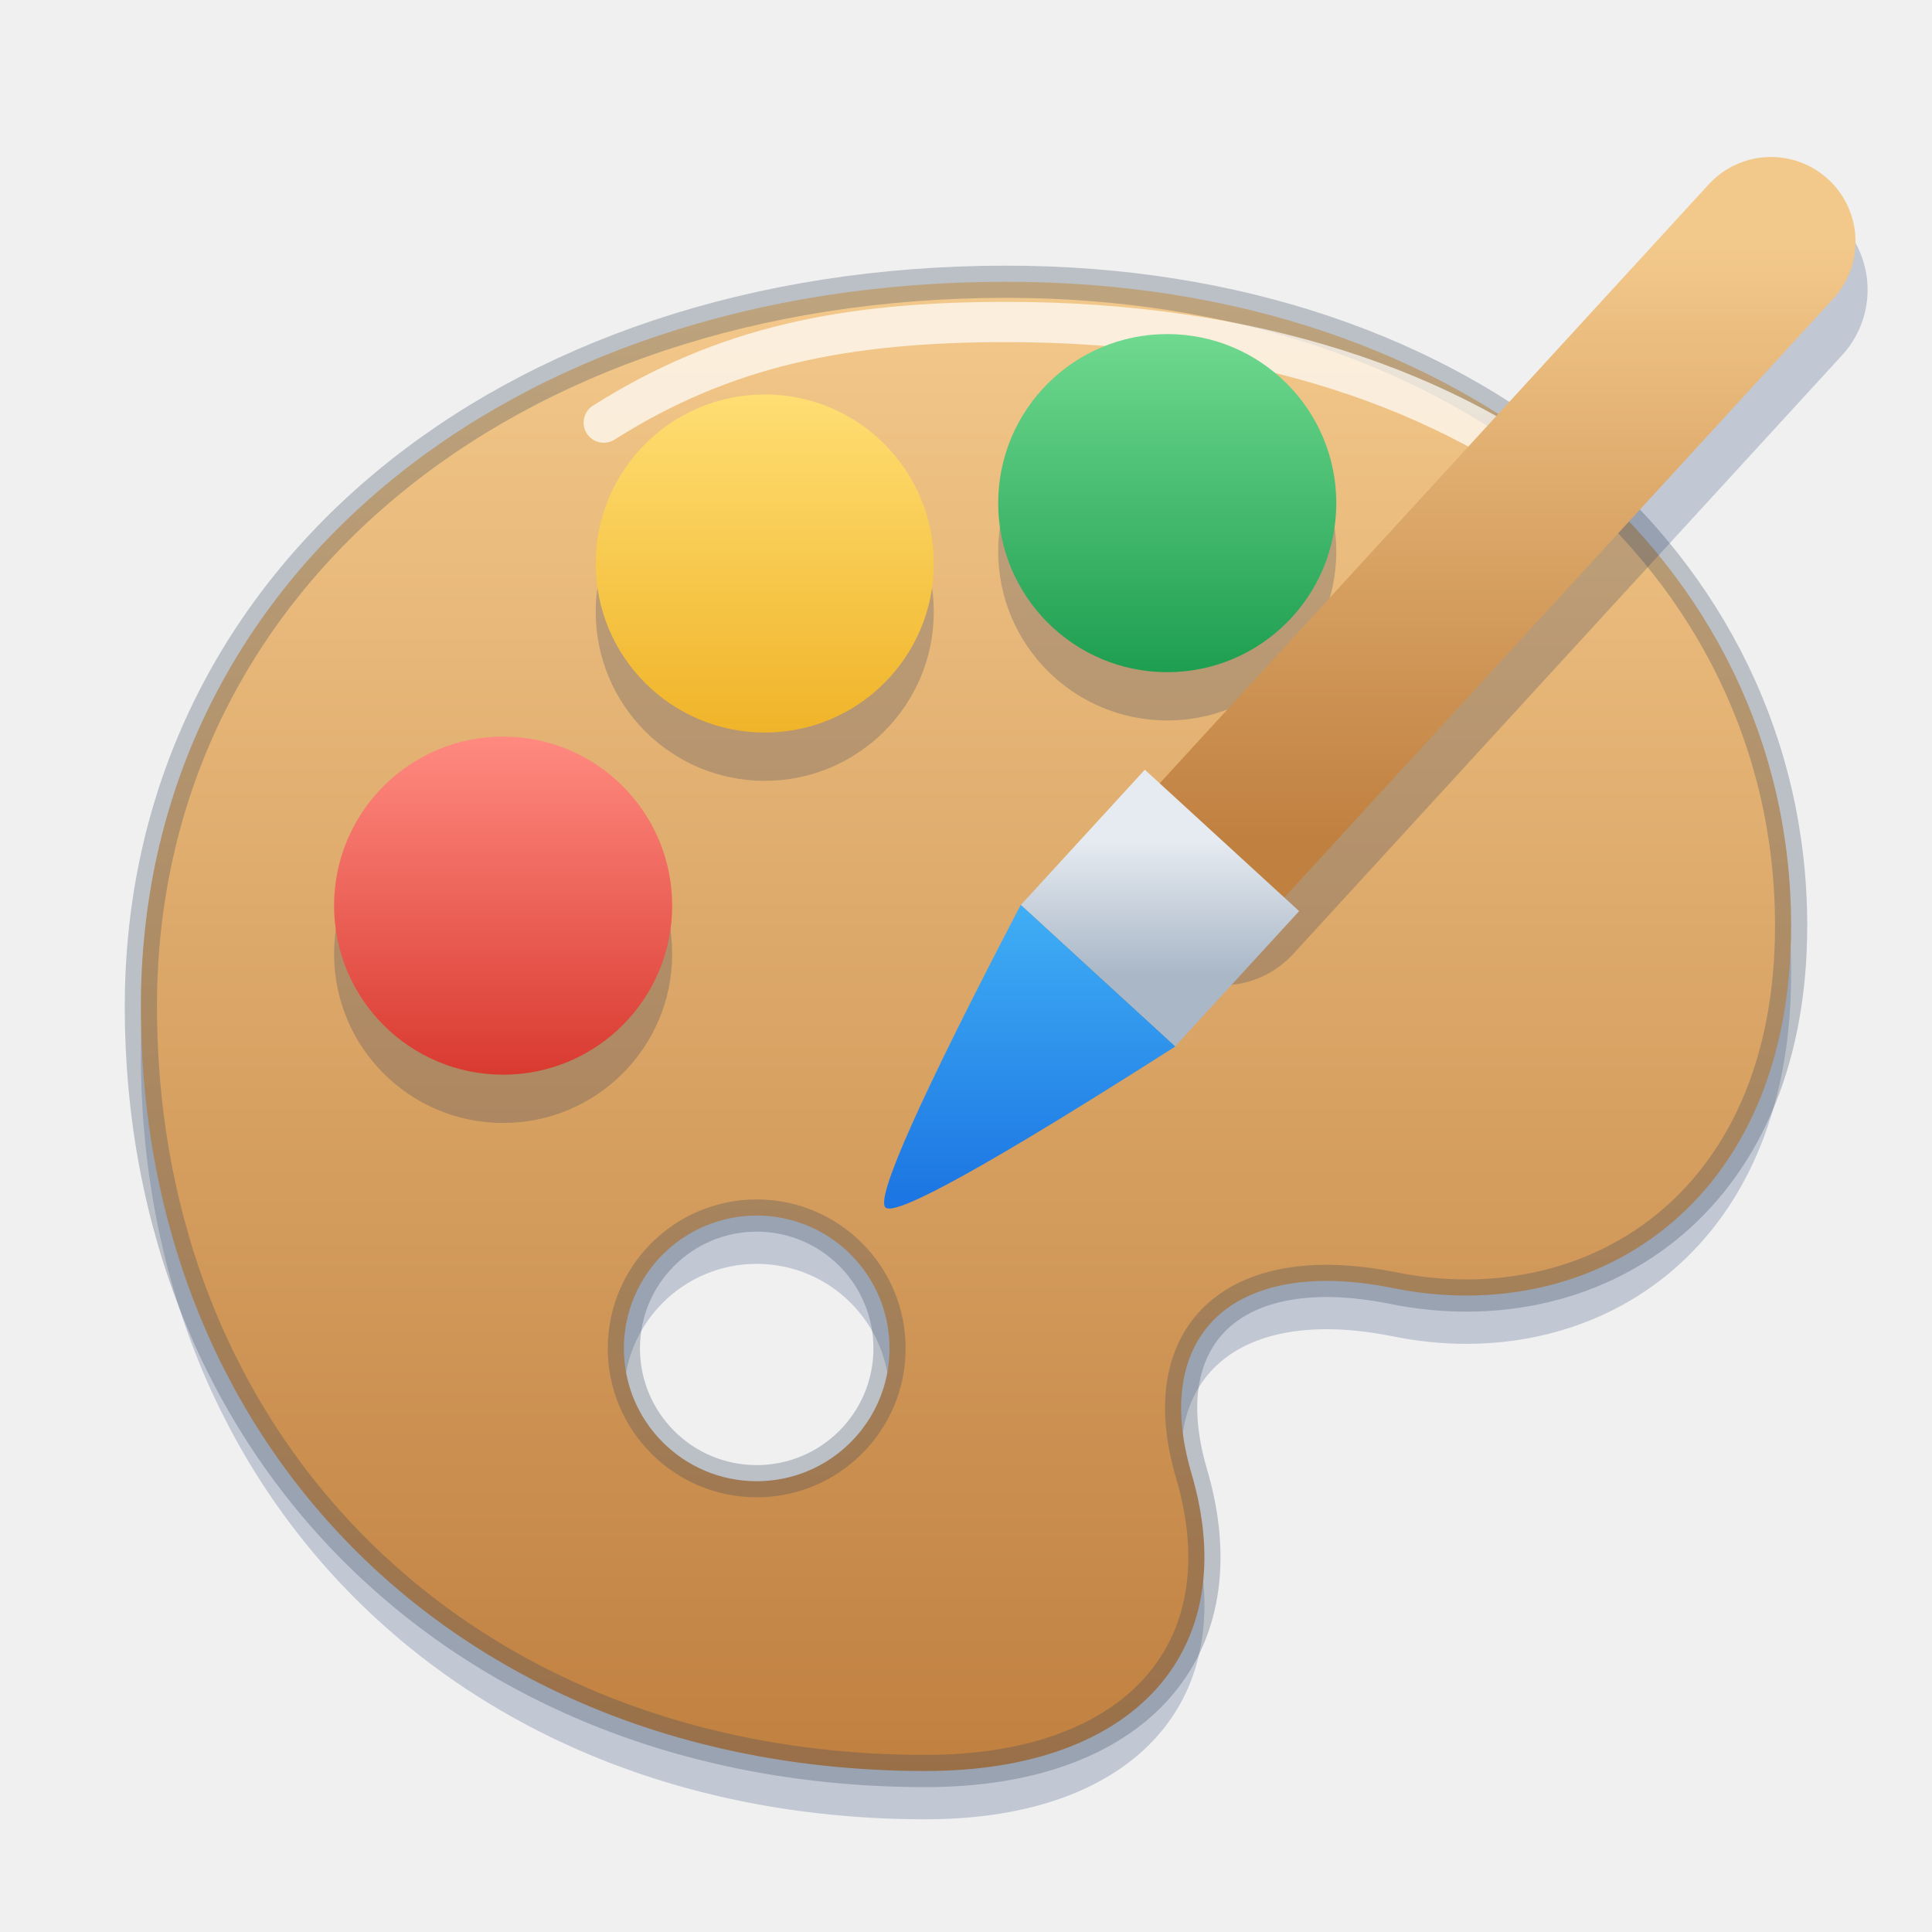
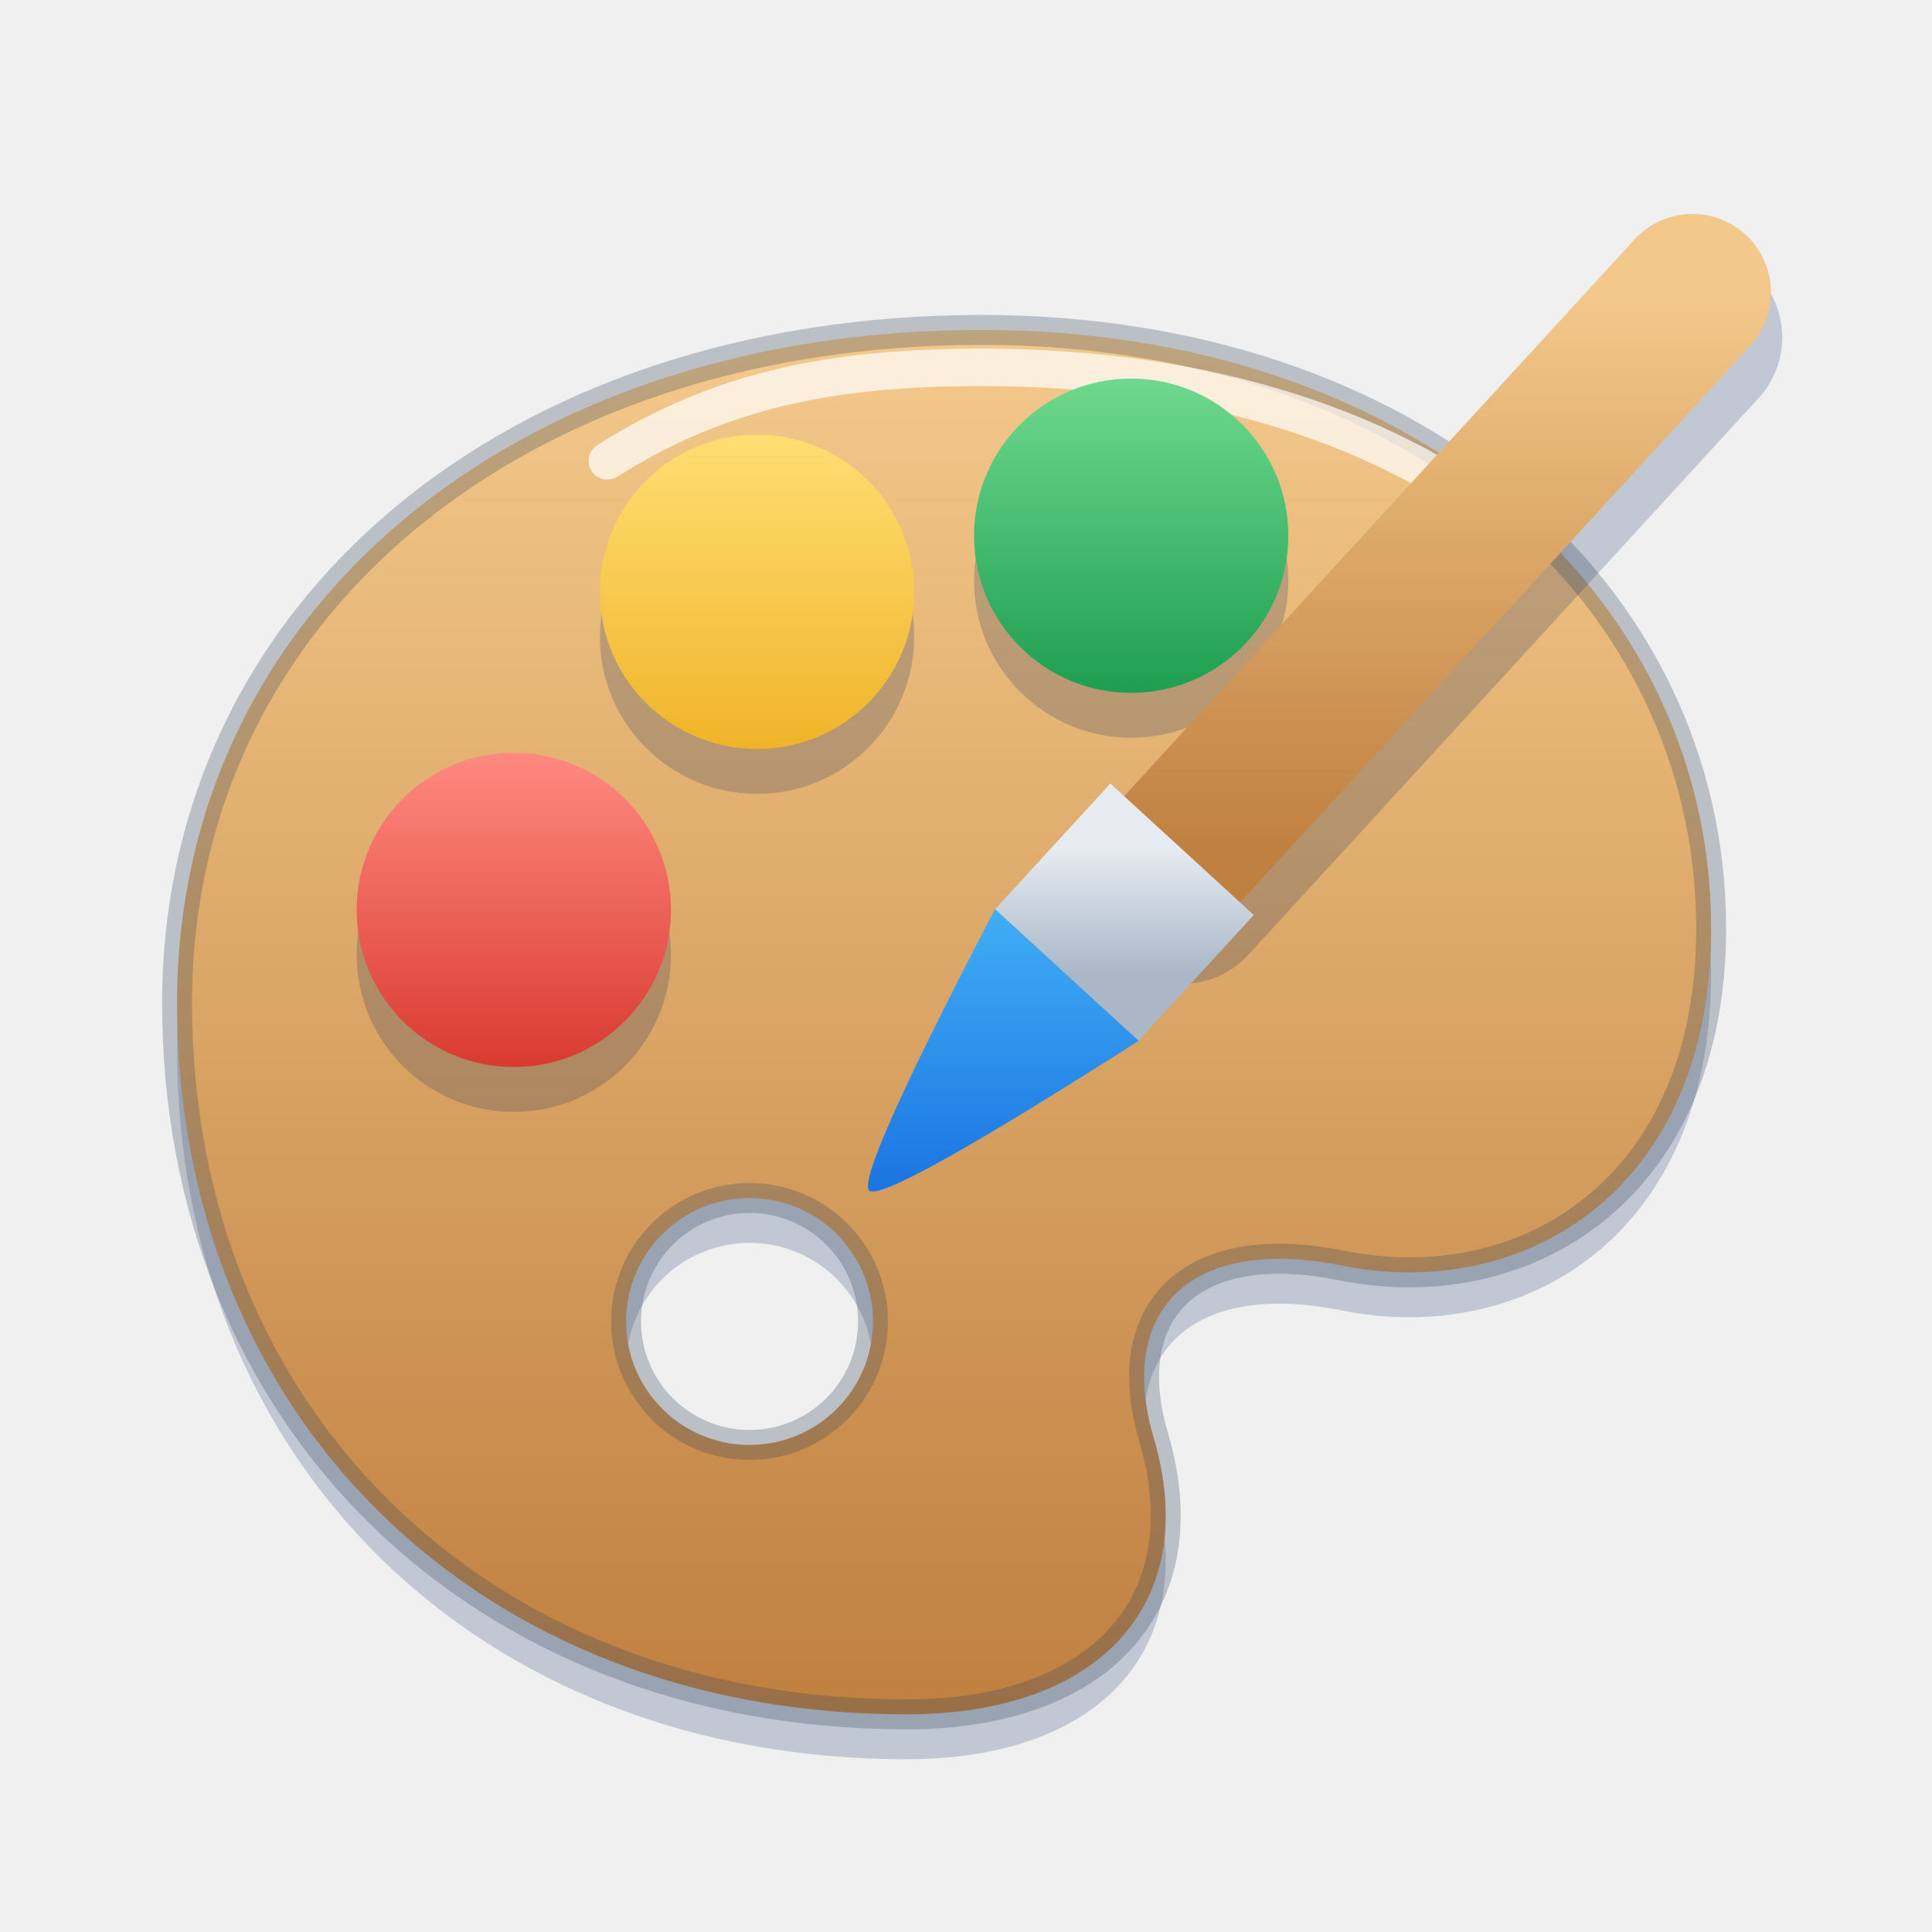
<svg xmlns="http://www.w3.org/2000/svg" viewBox="0 0 48 48" width="48" height="48">
  <defs>
    <linearGradient id="paint-g1" x1="0" y1="0" x2="0" y2="1">
      <stop offset="0" stop-color="#F3C98B" />
      <stop offset="1" stop-color="#C08040" />
    </linearGradient>
    <linearGradient id="paint-g2" x1="0" y1="0" x2="0" y2="1">
      <stop offset="0" stop-color="#FF8A80" />
      <stop offset="1" stop-color="#D93A30" />
    </linearGradient>
    <linearGradient id="paint-g3" x1="0" y1="0" x2="0" y2="1">
      <stop offset="0" stop-color="#FFDE73" />
      <stop offset="1" stop-color="#F0B429" />
    </linearGradient>
    <linearGradient id="paint-g4" x1="0" y1="0" x2="0" y2="1">
      <stop offset="0" stop-color="#6FD98F" />
      <stop offset="1" stop-color="#1E9E50" />
    </linearGradient>
    <linearGradient id="paint-g5" x1="0" y1="0" x2="0" y2="1">
      <stop offset="0" stop-color="#F3C98B" />
      <stop offset="1" stop-color="#C08040" />
    </linearGradient>
    <linearGradient id="paint-g6" x1="0" y1="0" x2="0" y2="1">
      <stop offset="0" stop-color="#E6EBF1" />
      <stop offset="1" stop-color="#A9B7C7" />
    </linearGradient>
    <linearGradient id="paint-g7" x1="0" y1="0" x2="0" y2="1">
      <stop offset="0" stop-color="#40AEF5" />
      <stop offset="1" stop-color="#1B74E2" />
    </linearGradient>
  </defs>
-   <path d="M25 7C36.5 7 44.5 14 44.5 23C44.5 30 39.5 33 34.6 32C30.6 31.2 28.6 33.2 29.6 36.6C30.9 41 28.2 44 23 44C11.5 44 3.5 36 3.5 25C3.5 14.5 12.5 7 25 7Z M15.5 33.5a3.3 3.3 0 1 0 6.6 0a3.3 3.3 0 1 0-6.6 0Z" fill="#08245F" fill-opacity="0.2" transform="translate(0 1.2)" />
-   <path d="M25 7C36.5 7 44.5 14 44.5 23C44.5 30 39.5 33 34.6 32C30.6 31.2 28.6 33.2 29.6 36.6C30.9 41 28.2 44 23 44C11.5 44 3.5 36 3.5 25C3.5 14.5 12.5 7 25 7Z M15.5 33.5a3.3 3.3 0 1 0 6.6 0a3.3 3.3 0 1 0-6.6 0Z" fill="url(#paint-g1)" />
-   <path d="M25 7C36.5 7 44.5 14 44.5 23C44.5 30 39.5 33 34.6 32C30.6 31.2 28.6 33.2 29.6 36.6C30.9 41 28.2 44 23 44C11.5 44 3.5 36 3.5 25C3.5 14.5 12.5 7 25 7Z M15.5 33.5a3.3 3.3 0 1 0 6.6 0a3.3 3.3 0 1 0-6.6 0Z" fill="none" stroke="#33465F" stroke-opacity=".28" stroke-width=".8" />
-   <path d="M15 10.5C18 8.6 21 8 25 8C31 8 36 9.6 39.6 12.6" fill="none" stroke="#FFFFFF" stroke-opacity=".7" stroke-width="1" stroke-linecap="round" />
-   <path d="M8.3 22.5a4.2 4.2 0 1 0 8.4 0a4.2 4.2 0 1 0 -8.4 0Z" fill="#08245F" fill-opacity="0.2" transform="translate(0 1.2)" />
-   <path d="M8.3 22.5a4.2 4.2 0 1 0 8.4 0a4.2 4.2 0 1 0 -8.4 0Z" fill="url(#paint-g2)" />
-   <path d="M14.8 14a4.2 4.2 0 1 0 8.4 0a4.2 4.2 0 1 0 -8.4 0Z" fill="#08245F" fill-opacity="0.2" transform="translate(0 1.2)" />
-   <path d="M14.8 14a4.2 4.2 0 1 0 8.4 0a4.2 4.2 0 1 0 -8.4 0Z" fill="url(#paint-g3)" />
-   <path d="M24.8 12.5a4.2 4.2 0 1 0 8.4 0a4.2 4.2 0 1 0 -8.4 0Z" fill="#08245F" fill-opacity="0.2" transform="translate(0 1.2)" />
-   <path d="M24.8 12.5a4.2 4.2 0 1 0 8.4 0a4.2 4.2 0 1 0 -8.4 0Z" fill="url(#paint-g4)" />
-   <path d="M44 6L30.36 20.88" stroke="#08245F" stroke-opacity=".2" stroke-width="4.8" stroke-linecap="round" transform="translate(0 1.2)" />
-   <path d="M44 6L30.36 20.88" stroke="url(#paint-g5)" stroke-width="4.2" stroke-linecap="round" />
-   <path d="M30.36 20.88L27.28 24.24" stroke="url(#paint-g6)" stroke-width="5.2" />
-   <path d="M25.36 22.48Q21.62 29.65 22 30Q22.38 30.35 29.20 26.00Z" fill="url(#paint-g7)" />
+   <g transform="translate(23.456 24.000) scale(0.9296) translate(-24.0 -24.0)">
+     <path d="M25 7C36.5 7 44.5 14 44.5 23C44.5 30 39.5 33 34.6 32C30.6 31.2 28.6 33.2 29.6 36.6C30.9 41 28.2 44 23 44C11.5 44 3.5 36 3.5 25C3.5 14.5 12.5 7 25 7Z M15.5 33.5a3.3 3.3 0 1 0 6.6 0a3.3 3.3 0 1 0-6.6 0Z" fill="#08245F" fill-opacity="0.2" transform="translate(0 1.2)" />
+     <path d="M25 7C36.5 7 44.5 14 44.5 23C44.5 30 39.5 33 34.6 32C30.6 31.2 28.6 33.2 29.6 36.6C30.9 41 28.2 44 23 44C11.5 44 3.5 36 3.5 25C3.5 14.5 12.5 7 25 7Z M15.5 33.5a3.3 3.3 0 1 0 6.6 0a3.3 3.3 0 1 0-6.6 0Z" fill="url(#paint-g1)" />
+     <path d="M25 7C36.5 7 44.5 14 44.5 23C44.5 30 39.5 33 34.6 32C30.6 31.2 28.6 33.2 29.6 36.6C30.9 41 28.2 44 23 44C11.5 44 3.5 36 3.5 25C3.5 14.5 12.5 7 25 7Z M15.5 33.5a3.3 3.3 0 1 0 6.6 0a3.3 3.3 0 1 0-6.6 0Z" fill="none" stroke="#33465F" stroke-opacity=".28" stroke-width=".8" />
+     <path d="M15 10.5C18 8.6 21 8 25 8C31 8 36 9.6 39.6 12.6" fill="none" stroke="#FFFFFF" stroke-opacity=".7" stroke-width="1" stroke-linecap="round" />
+     <path d="M8.3 22.5a4.2 4.2 0 1 0 8.4 0a4.2 4.2 0 1 0 -8.4 0Z" fill="#08245F" fill-opacity="0.2" transform="translate(0 1.2)" />
+     <path d="M8.3 22.5a4.2 4.2 0 1 0 8.4 0a4.2 4.2 0 1 0 -8.4 0Z" fill="url(#paint-g2)" />
+     <path d="M14.8 14a4.2 4.2 0 1 0 8.4 0a4.2 4.2 0 1 0 -8.4 0Z" fill="#08245F" fill-opacity="0.2" transform="translate(0 1.2)" />
+     <path d="M14.8 14a4.2 4.2 0 1 0 8.4 0a4.2 4.2 0 1 0 -8.4 0Z" fill="url(#paint-g3)" />
+     <path d="M24.8 12.5a4.2 4.2 0 1 0 8.4 0a4.2 4.2 0 1 0 -8.4 0Z" fill="#08245F" fill-opacity="0.2" transform="translate(0 1.2)" />
+     <path d="M24.8 12.5a4.2 4.2 0 1 0 8.4 0a4.2 4.2 0 1 0 -8.4 0Z" fill="url(#paint-g4)" />
+     <path d="M44 6L30.36 20.88" stroke="#08245F" stroke-opacity=".2" stroke-width="4.8" stroke-linecap="round" transform="translate(0 1.2)" />
+     <path d="M44 6L30.36 20.88" stroke="url(#paint-g5)" stroke-width="4.2" stroke-linecap="round" />
+     <path d="M30.36 20.88L27.28 24.24" stroke="url(#paint-g6)" stroke-width="5.2" />
+     <path d="M25.36 22.48Q21.62 29.65 22 30Q22.38 30.35 29.20 26.00Z" fill="url(#paint-g7)" />
+   </g>
</svg>
